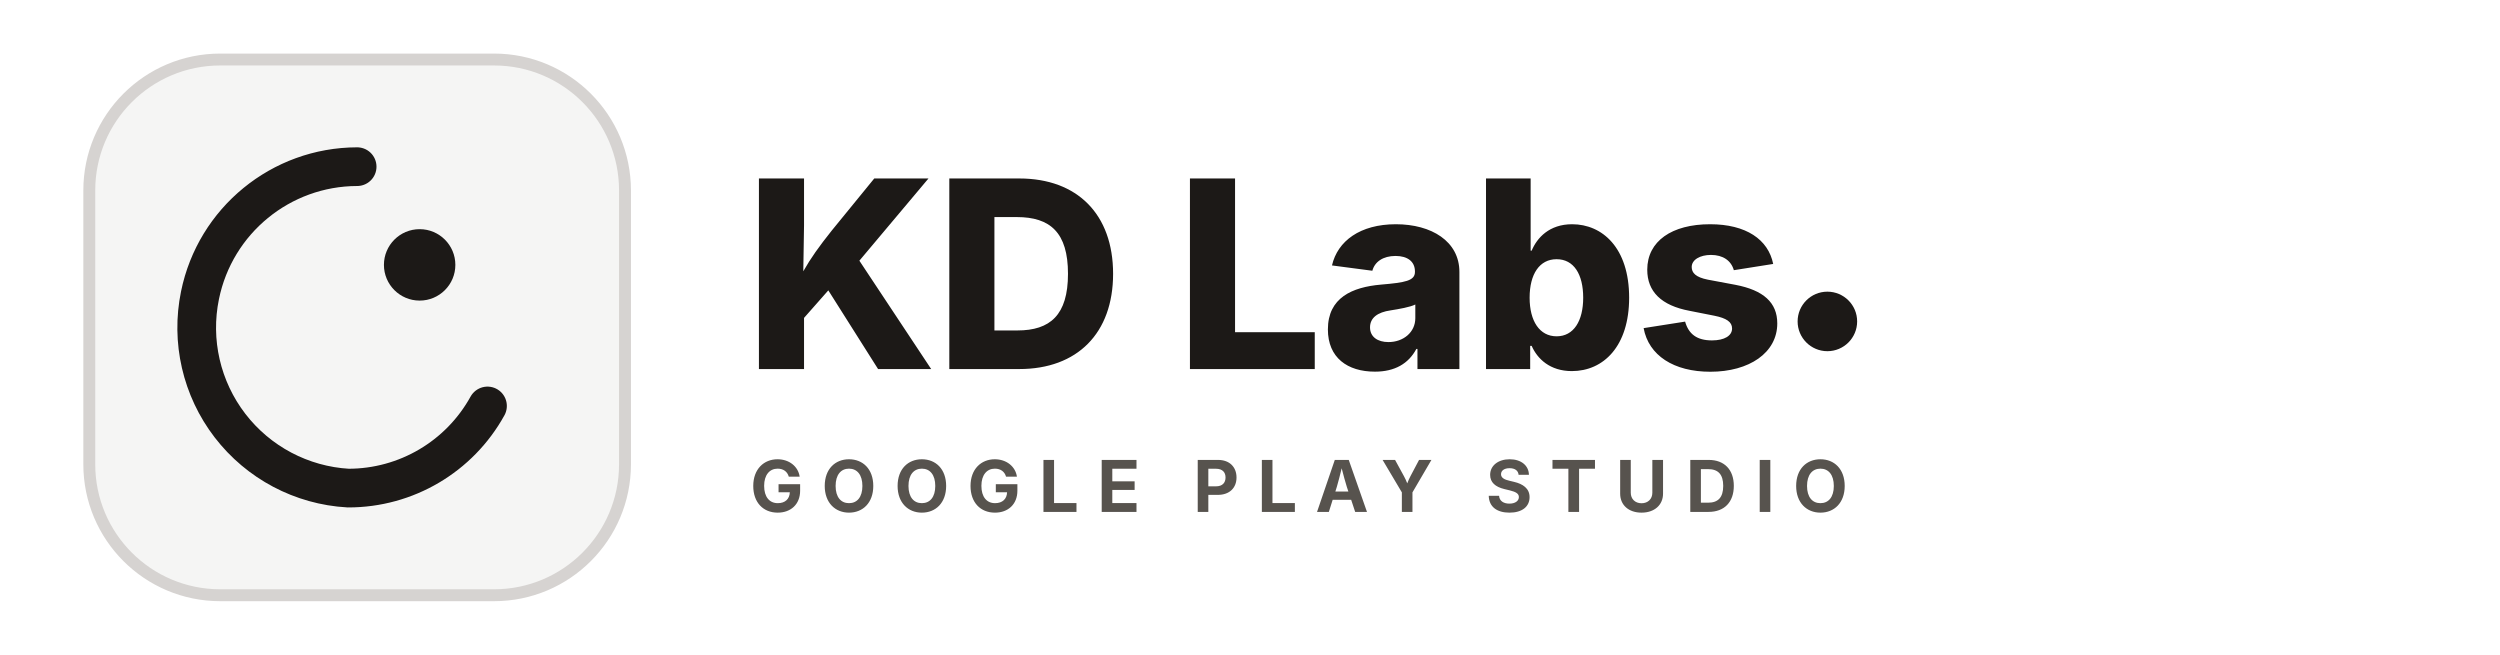
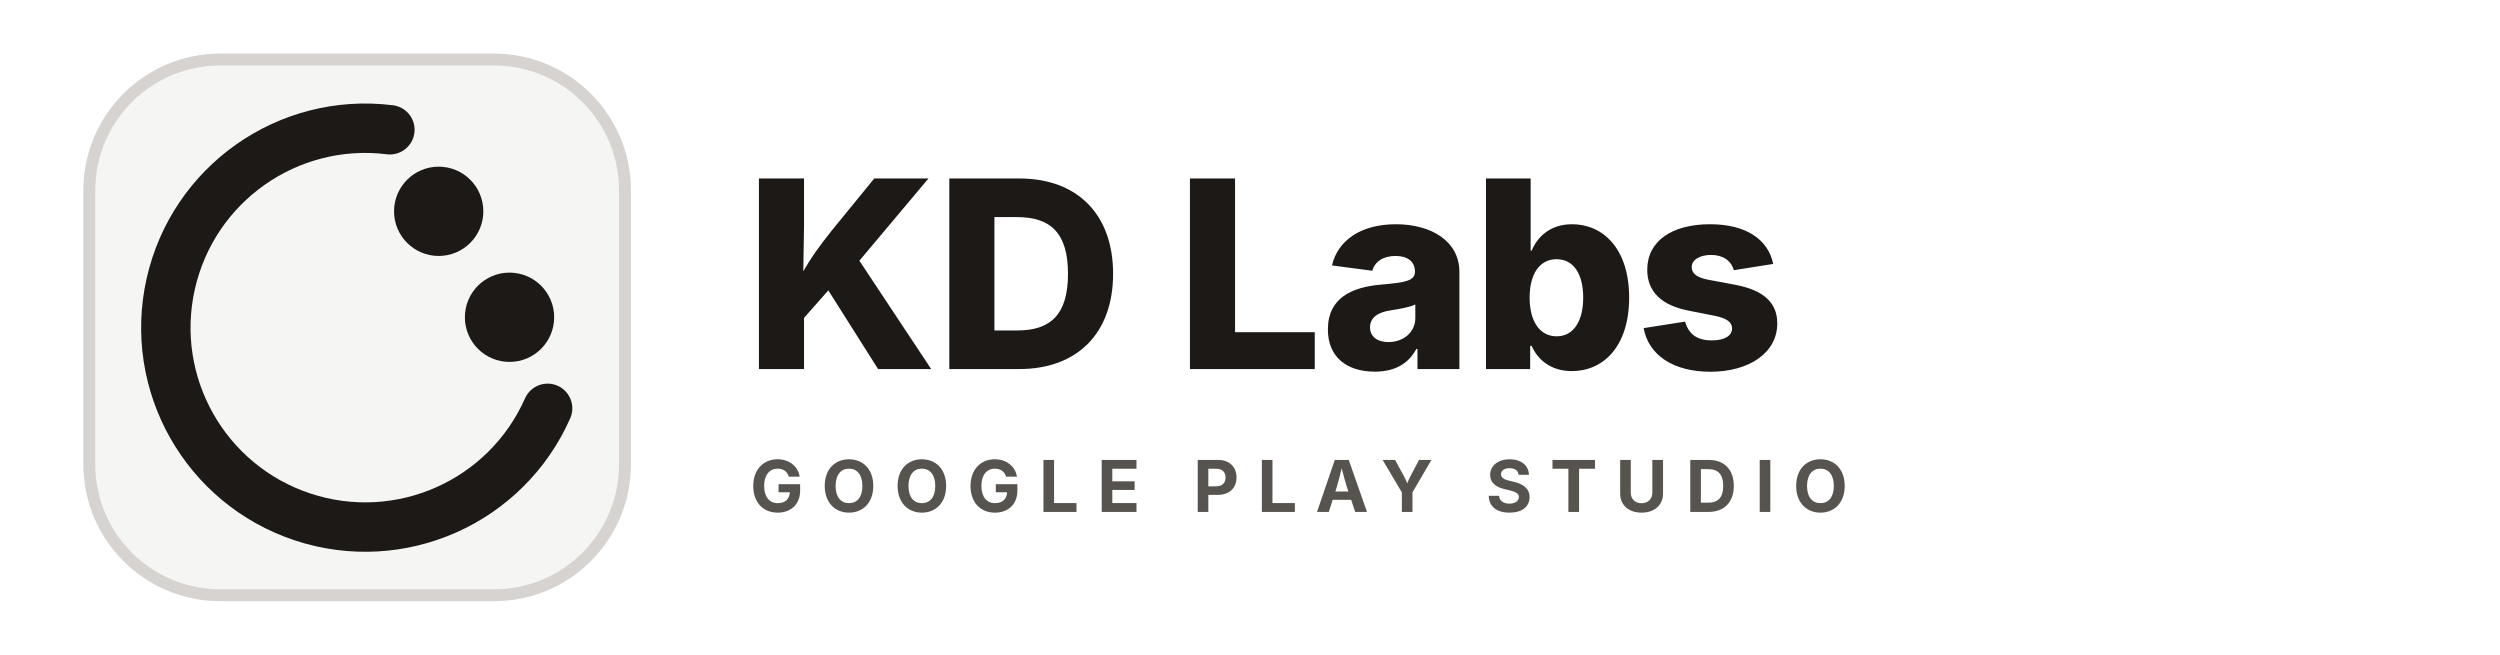
<svg xmlns="http://www.w3.org/2000/svg" viewBox="0 0 420 110" fill="none">
  <g transform="translate(15, 10)">
    <rect width="90" height="90" rx="22" fill="#F5F5F4" stroke="#D6D3D1" stroke-width="2" />
-     <path d="M45 18a27 27 0 0 0-26.4 21.6A27 27 0 0 0 43.5 72a26.7 26.7 0 0 0 23.4-13.8" stroke="#1C1917" stroke-width="6.5" stroke-linecap="round" />
-     <circle cx="55.5" cy="34.5" r="6" fill="#1C1917" />
+     <path d="M 50.5 11.8 A 33.5 33.5 0 1 0 77.0 58.6" stroke="#1C1917" stroke-width="8.3" stroke-linecap="round" />
+     <circle cx="58.7" cy="25.5" r="7.5" fill="#1C1917" />
+     <circle cx="70.6" cy="43.3" r="7.5" fill="#1C1917" />
  </g>
  <text x="125" y="62" font-family="'Plus Jakarta Sans', system-ui, -apple-system, sans-serif" font-size="44" font-weight="800" fill="#1C1917" letter-spacing="-0.5">KD Labs</text>
-   <circle cx="307" cy="54" r="5" fill="#1C1917" />
  <text x="126" y="86" font-family="'Plus Jakarta Sans', system-ui, -apple-system, sans-serif" font-size="12" font-weight="700" fill="#57534E" letter-spacing="3">GOOGLE PLAY STUDIO</text>
</svg>
